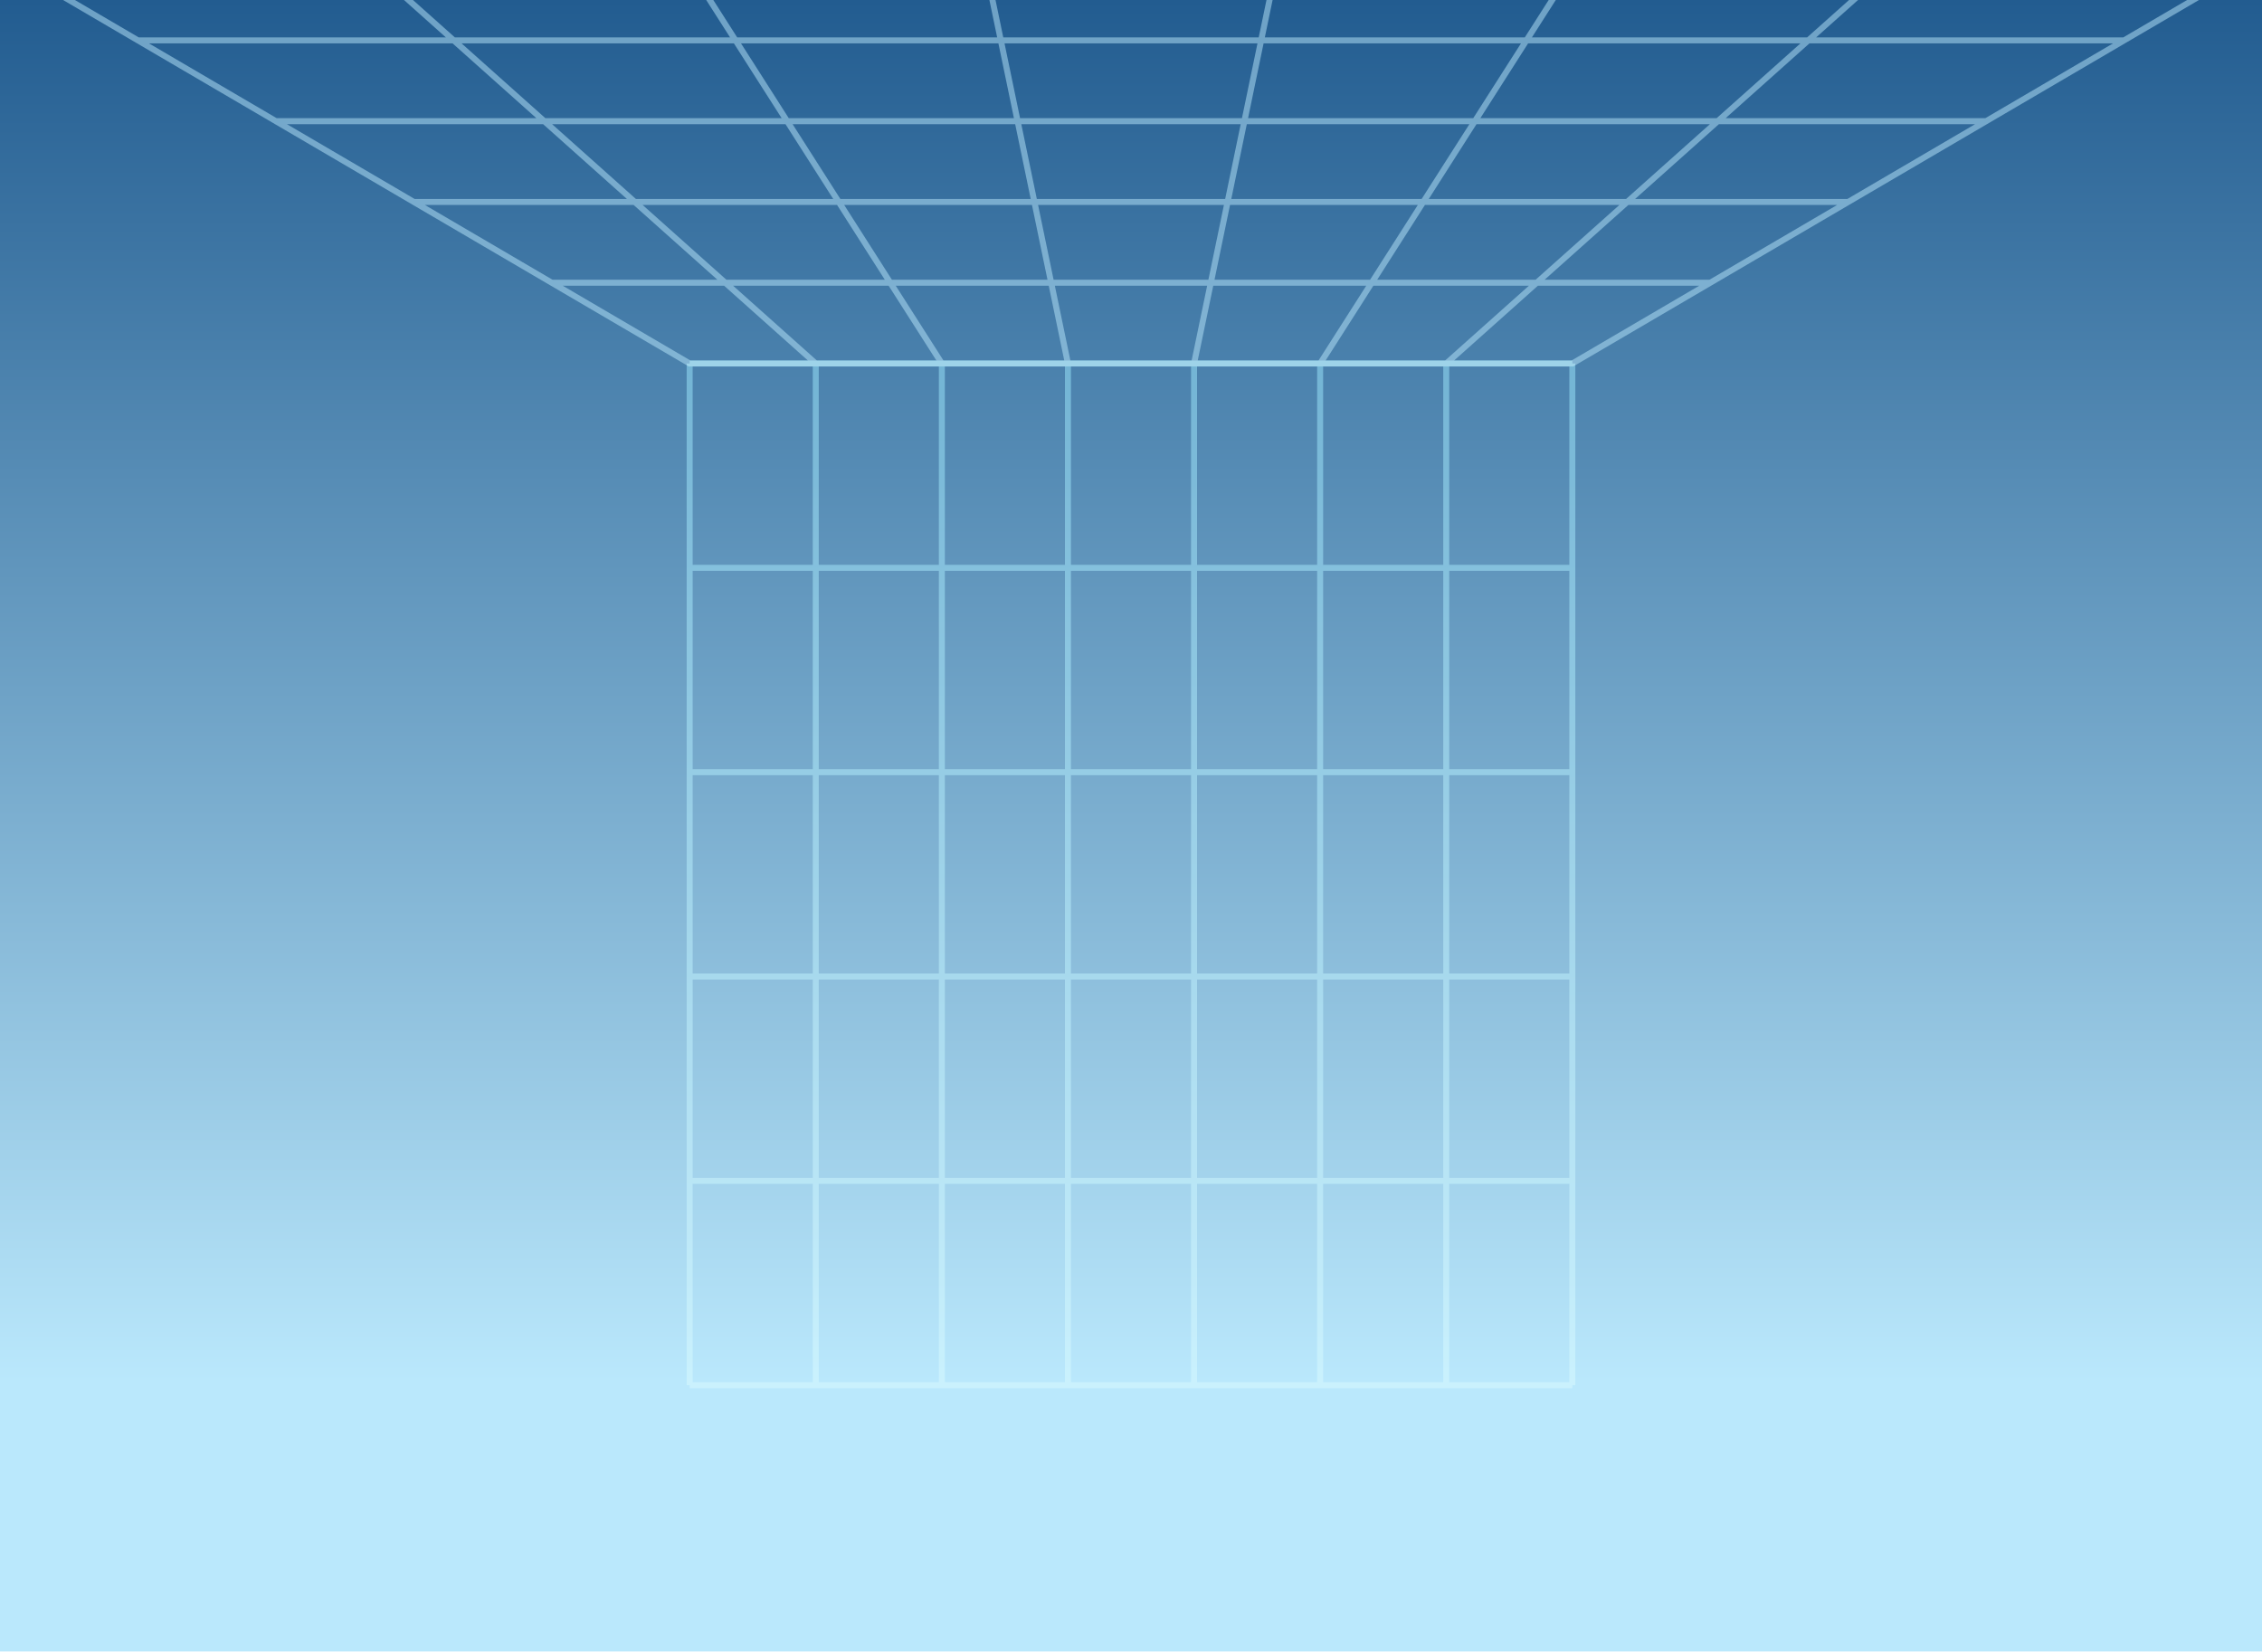
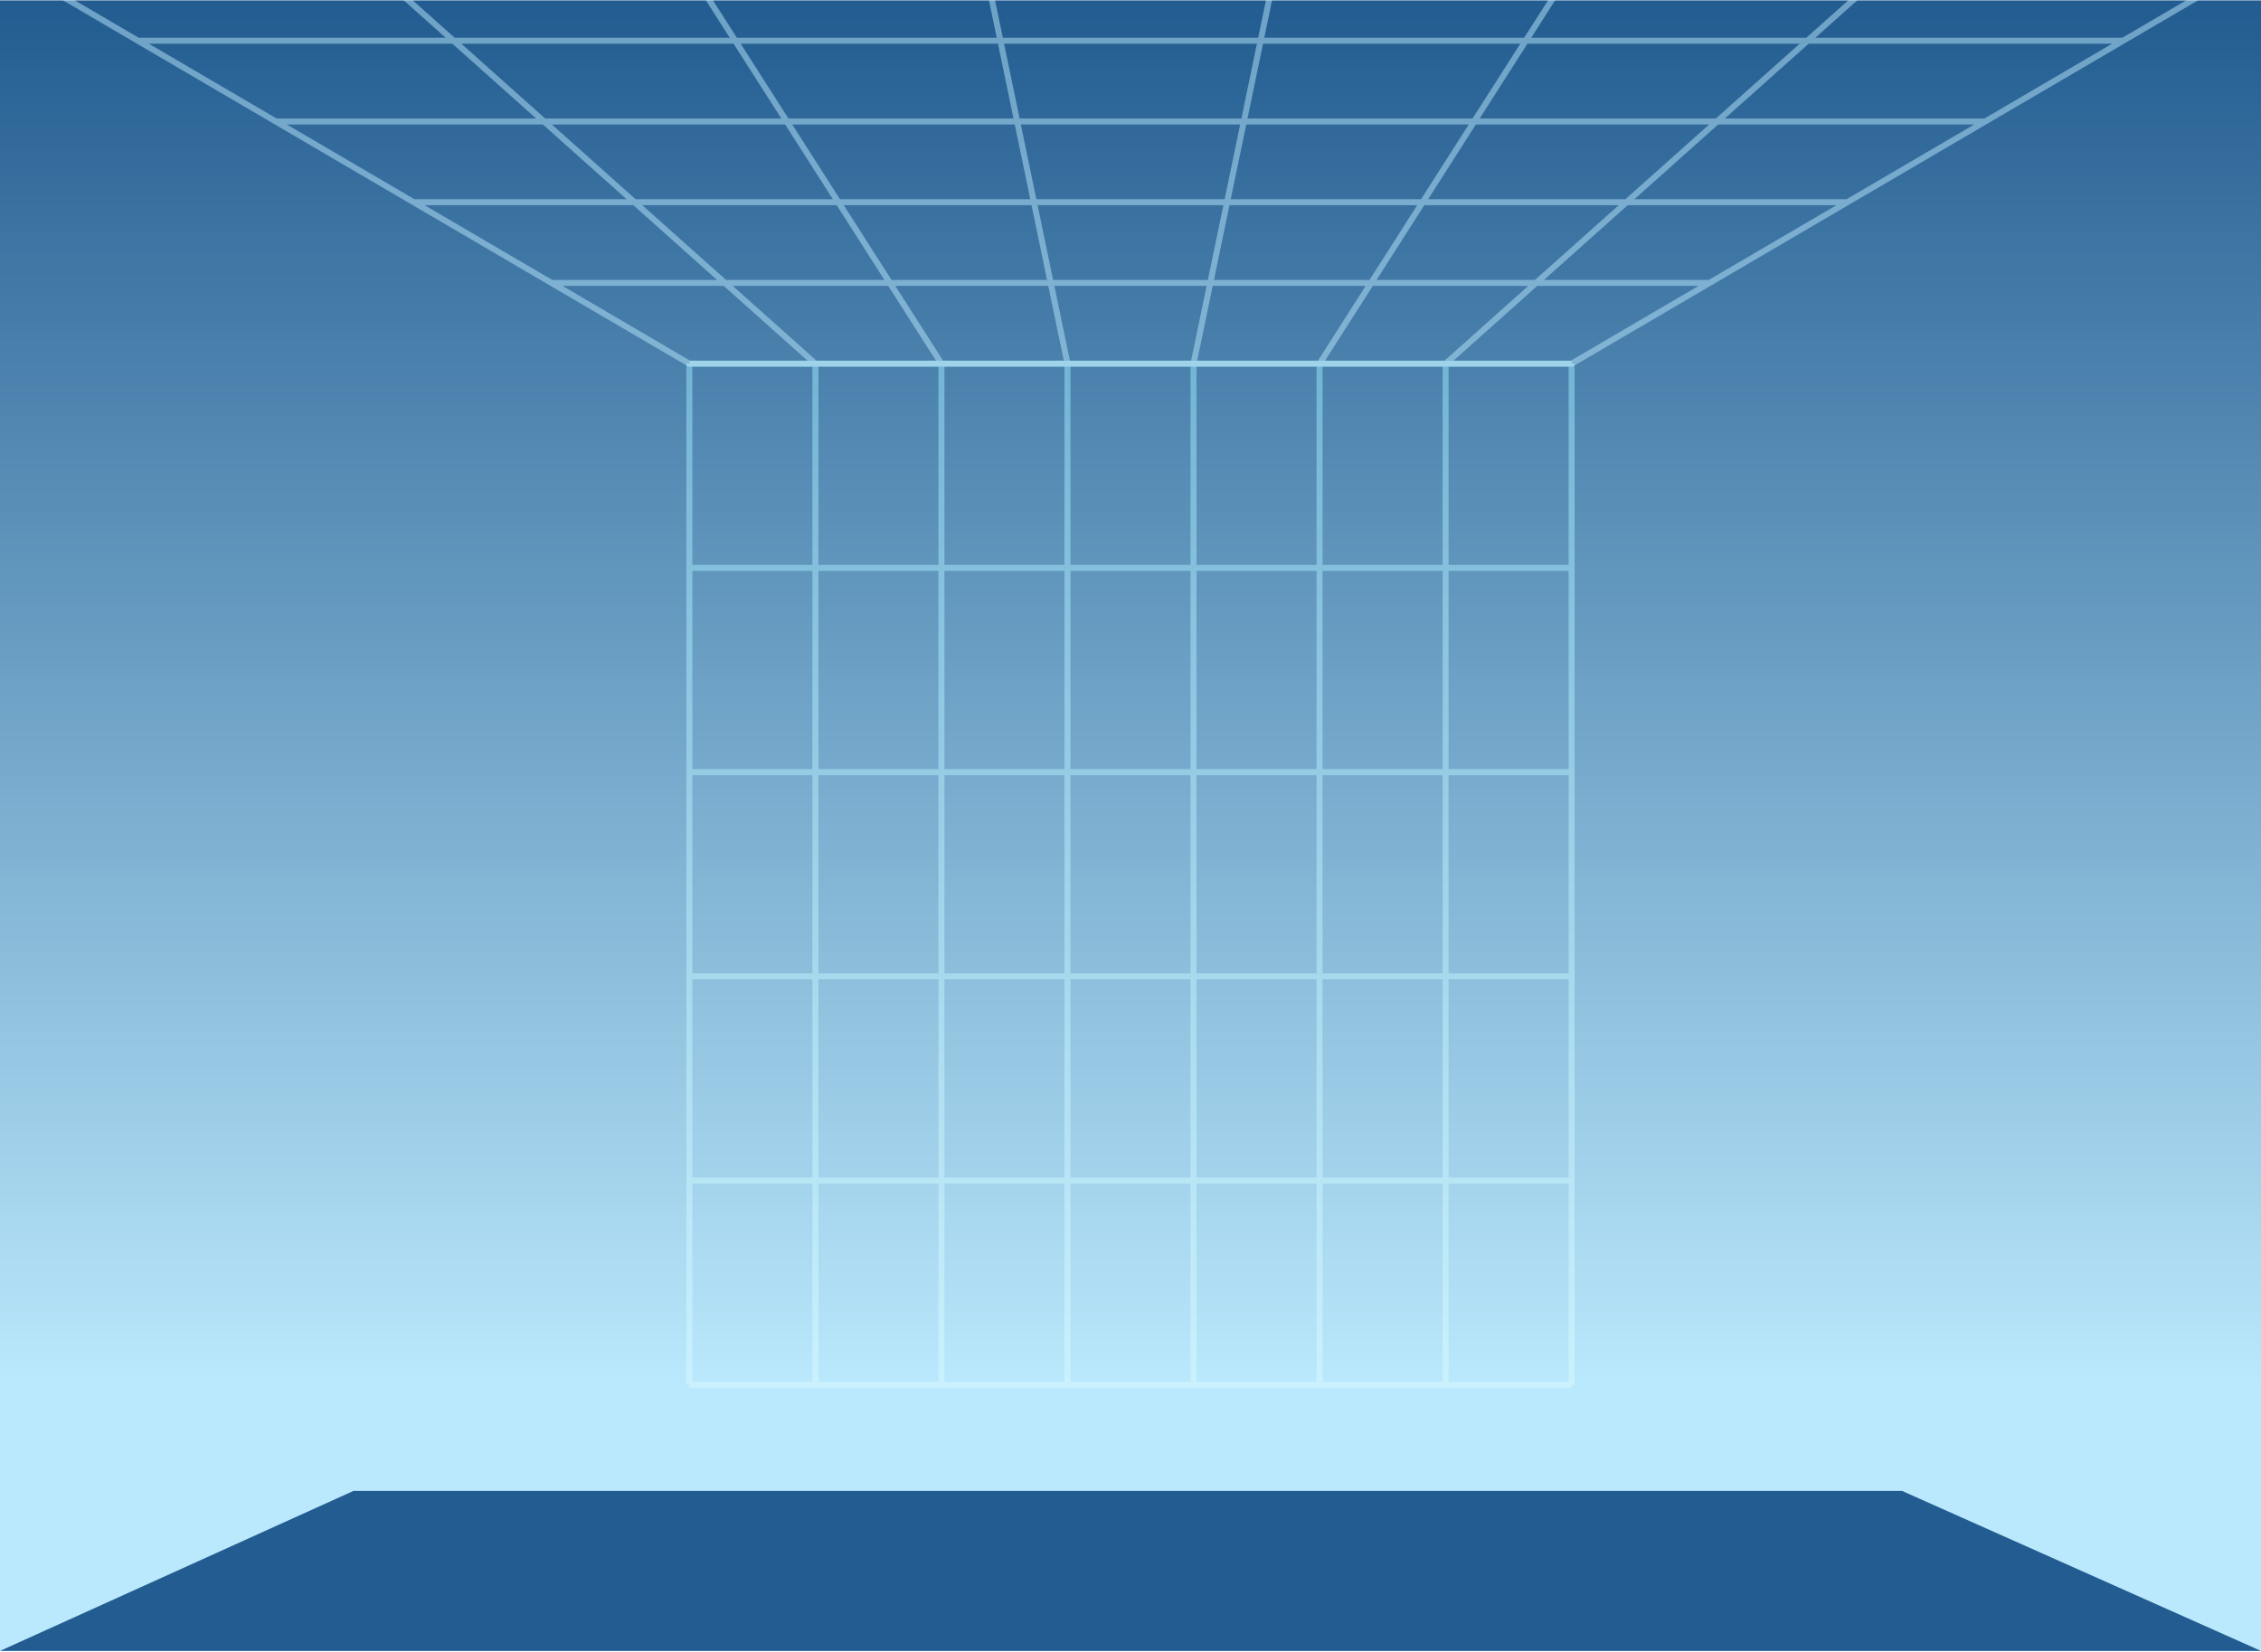
- <svg xmlns="http://www.w3.org/2000/svg" width="1512" height="1104" viewBox="0 0 1512 1104" fill="none" preserveAspectRatio="none">
-   <rect width="1512" height="1104" fill="url(#paint0_linear_511_149)" />
-   <path opacity="0.5" d="M545.276 243L242.785 -27M629.565 243L457.188 -27M713.854 243L657.783 -27M798.146 243L854.217 -27M882.435 243L1054.81 -27M966.728 243L1269.22 -27M1512 -27L1051.02 243H460.985L0.002 -27M0 -27H1512M92.199 27H1419.8M184.394 81H1327.61M276.593 135H1235.41M368.786 189H1143.21" stroke="#BAE8FC" stroke-width="4" />
+ <svg xmlns="http://www.w3.org/2000/svg" width="3024" height="2209" viewBox="0 0 3024 2209" preserveAspectRatio="none" fill="none">
+   <rect width="3024" height="2208" transform="translate(0 0.5)" fill="url(#paint0_linear_571_133)" />
+   <path opacity="0.5" d="M1090.55 486.5L485.569 -53.5M1259.13 486.5L914.375 -53.5M1427.71 486.5L1315.57 -53.5M1596.29 486.5L1708.43 -53.5M1764.87 486.5L2109.62 -53.5M1933.46 486.5L2538.44 -53.5M3024 -53.5L2102.03 486.5H921.97L0.003 -53.5M0 -53.5H3024M184.398 54.5H2839.61M368.788 162.5H2655.21M553.186 270.5H2470.82M737.572 378.5H2286.42" stroke="#BAE8FC" stroke-width="8" />
  <g style="mix-blend-mode:hard-light" opacity="0.5">
-     <path d="M461 243V926" stroke="#BAE8FC" stroke-width="4" />
-     <path d="M545.289 243V926" stroke="#BAE8FC" stroke-width="4" />
-     <path d="M629.574 243V926" stroke="#BAE8FC" stroke-width="4" />
-     <path d="M713.859 243V926" stroke="#BAE8FC" stroke-width="4" />
-     <path d="M798.145 243V926" stroke="#BAE8FC" stroke-width="4" />
-     <path d="M882.43 243V926" stroke="#BAE8FC" stroke-width="4" />
-     <path d="M966.715 243V926" stroke="#BAE8FC" stroke-width="4" />
-     <path d="M1051 243V926" stroke="#BAE8FC" stroke-width="4" />
-     <path d="M461 926H1051" stroke="#BAE8FC" stroke-width="4" />
-     <path d="M461 789.4H1051" stroke="#BAE8FC" stroke-width="4" />
-     <path d="M461 652.8H1051" stroke="#BAE8FC" stroke-width="4" />
-     <path d="M461 516.2H1051" stroke="#BAE8FC" stroke-width="4" />
-     <path d="M461 379.6H1051" stroke="#BAE8FC" stroke-width="4" />
-     <path d="M461 243H1051" stroke="#BAE8FC" stroke-width="4" />
+     <path d="M922 486.5V1852.5" stroke="#BAE8FC" stroke-width="8" />
+     <path d="M1090.58 486.5V1852.5" stroke="#BAE8FC" stroke-width="8" />
+     <path d="M1259.15 486.5V1852.5" stroke="#BAE8FC" stroke-width="8" />
+     <path d="M1427.72 486.5V1852.5" stroke="#BAE8FC" stroke-width="8" />
+     <path d="M1596.29 486.5V1852.5" stroke="#BAE8FC" stroke-width="8" />
+     <path d="M1764.86 486.5V1852.5" stroke="#BAE8FC" stroke-width="8" />
+     <path d="M1933.43 486.5V1852.5" stroke="#BAE8FC" stroke-width="8" />
+     <path d="M2102 486.5V1852.5" stroke="#BAE8FC" stroke-width="8" />
+     <path d="M922 1852.5H2102" stroke="#BAE8FC" stroke-width="8" />
+     <path d="M922 1579.3H2102" stroke="#BAE8FC" stroke-width="8" />
+     <path d="M922 1306.1H2102" stroke="#BAE8FC" stroke-width="8" />
+     <path d="M922 1032.9H2102" stroke="#BAE8FC" stroke-width="8" />
+     <path d="M922 759.7H2102" stroke="#BAE8FC" stroke-width="8" />
+     <path d="M922 486.5H2102" stroke="#BAE8FC" stroke-width="8" />
+   </g>
+   <g transform="translate(0, 1994)">
+     <svg width="3024" height="215" viewBox="0 0 3024 215" fill="none" preserveAspectRatio="none">
+       <path d="M472.676 0.5H2544L3024 214.5H0L472.676 0.5Z" fill="#225C90" />
+     </svg>
  </g>
  <defs>
-     <linearGradient id="paint0_linear_511_149" x1="756" y1="0" x2="756" y2="923.86" gradientUnits="userSpaceOnUse">
+     <linearGradient id="paint0_linear_571_133" x1="1512" y1="0" x2="1512" y2="1847.72" gradientUnits="userSpaceOnUse">
      <stop stop-color="#225C90" />
      <stop offset="1" stop-color="#BAE8FC" />
    </linearGradient>
  </defs>
</svg>
